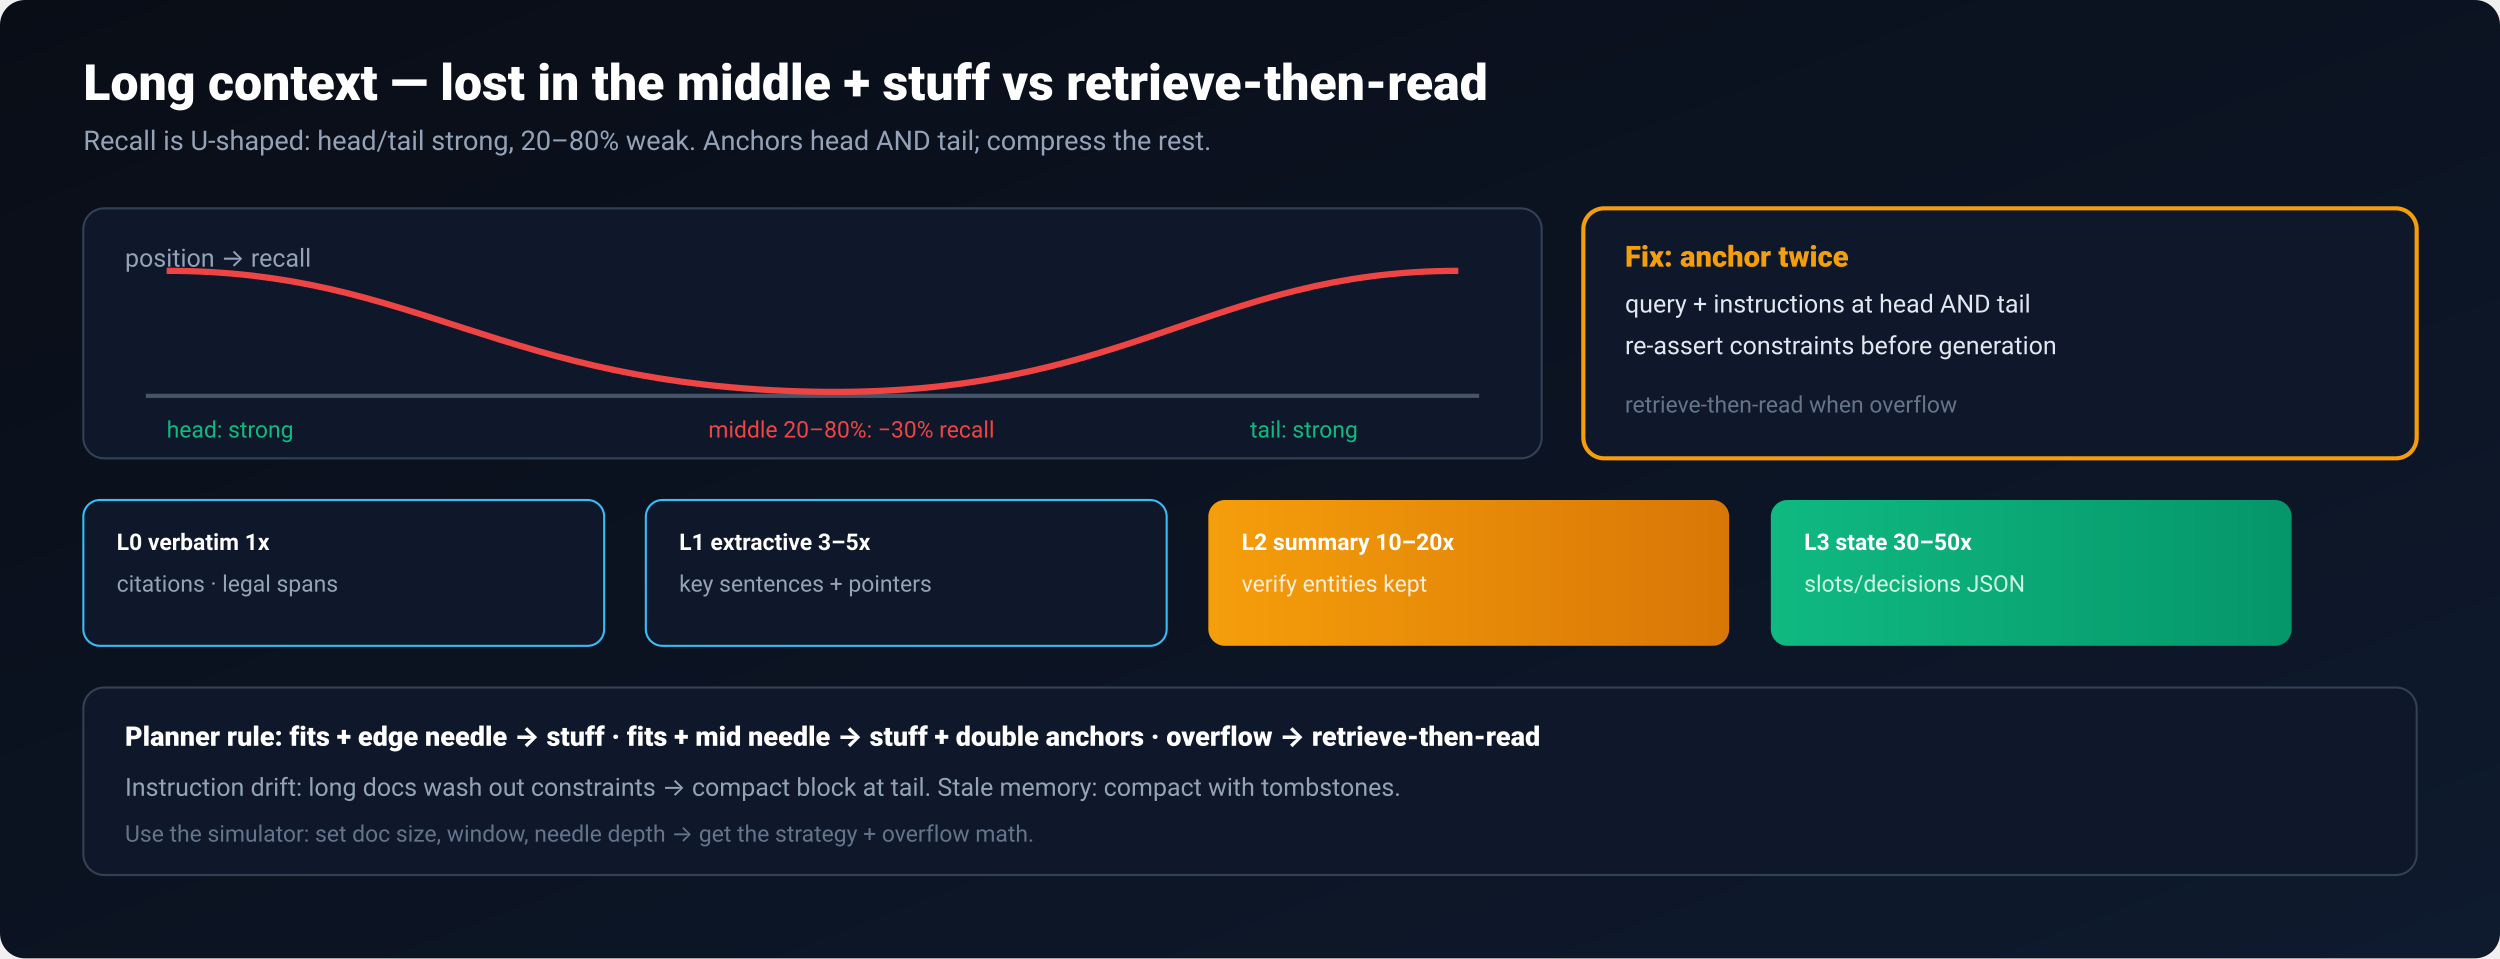
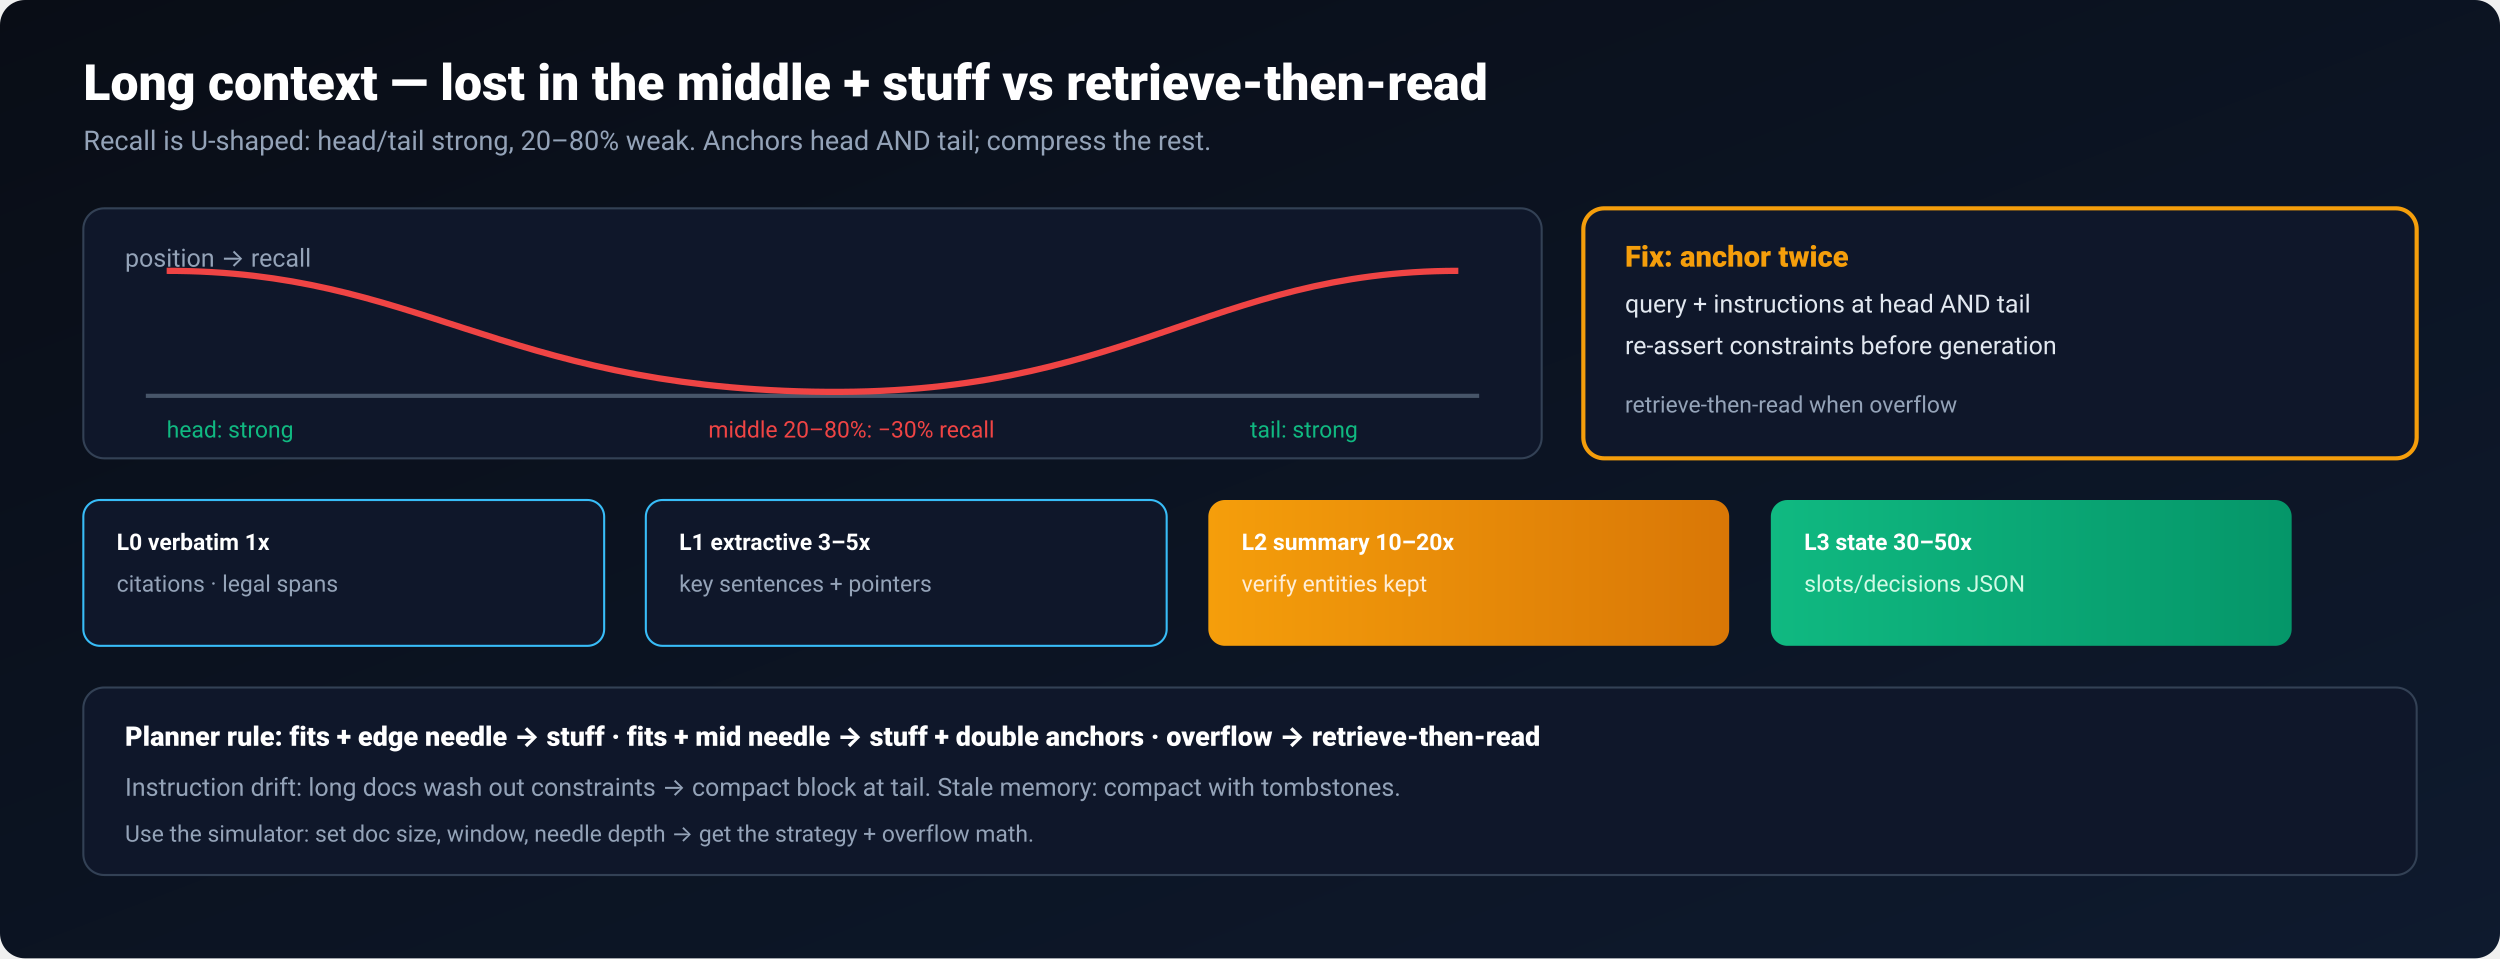
<svg xmlns="http://www.w3.org/2000/svg" viewBox="0 0 1200 460" font-family="-apple-system, BlinkMacSystemFont, 'Segoe UI', Roboto, sans-serif">
  <defs>
    <linearGradient id="lcbg" x1="0" y1="0" x2="1" y2="1">
      <stop offset="0%" stop-color="#090d16" />
      <stop offset="100%" stop-color="#0e1a2e" />
    </linearGradient>
    <linearGradient id="lcgrn" x1="0" y1="0" x2="1" y2="0">
      <stop offset="0%" stop-color="#10b981" />
      <stop offset="100%" stop-color="#059669" />
    </linearGradient>
    <linearGradient id="lcamb" x1="0" y1="0" x2="1" y2="0">
      <stop offset="0%" stop-color="#f59e0b" />
      <stop offset="100%" stop-color="#d97706" />
    </linearGradient>
    <linearGradient id="lcred" x1="0" y1="0" x2="1" y2="0">
      <stop offset="0%" stop-color="#ef4444" />
      <stop offset="100%" stop-color="#b91c1c" />
    </linearGradient>
  </defs>
  <rect width="1200" height="460" fill="url(#lcbg)" rx="12" />
  <text x="40" y="48" fill="#fff" font-size="24" font-weight="800">Long context — lost in the middle + stuff vs retrieve-then-read</text>
  <text x="40" y="72" fill="#94a3b8" font-size="13">Recall is U-shaped: head/tail strong, 20–80% weak. Anchors head AND tail; compress the rest.</text>
  <rect x="40" y="100" width="700" height="120" rx="10" fill="#0f172a" stroke="#334155" />
  <text x="60" y="128" fill="#94a3b8" font-size="12">position → recall</text>
  <line x1="70" y1="190" x2="710" y2="190" stroke="#475569" stroke-width="2" />
  <path d="M80,130 C 200,130 240,185 390,188 C 540,191 580,130 700,130" stroke="#ef4444" stroke-width="3" fill="none" />
  <text x="80" y="210" fill="#10b981" font-size="11">head: strong</text>
  <text x="340" y="210" fill="#ef4444" font-size="11">middle 20–80%: −30% recall</text>
  <text x="600" y="210" fill="#10b981" font-size="11">tail: strong</text>
  <rect x="760" y="100" width="400" height="120" rx="10" fill="#0f172a" stroke="#f59e0b" stroke-width="2" />
  <text x="780" y="128" fill="#f59e0b" font-size="14" font-weight="800">Fix: anchor twice</text>
  <text x="780" y="150" fill="#e2e8f0" font-size="12">query + instructions at head AND tail</text>
  <text x="780" y="170" fill="#e2e8f0" font-size="12">re-assert constraints before generation</text>
-   <text x="780" y="198" fill="#64748b" font-size="11">retrieve-then-read when overflow</text>
+   <text x="780" y="198" fill="#94a3b8" font-size="11">retrieve-then-read when overflow</text>
  <g font-size="11" font-weight="700">
    <rect x="40" y="240" width="250" height="70" rx="8" fill="#0f172a" stroke="#38bdf8" />
    <text x="56" y="264" fill="#fff">L0 verbatim 1x</text>
    <text x="56" y="284" fill="#94a3b8" font-weight="400">citations · legal spans</text>
    <rect x="310" y="240" width="250" height="70" rx="8" fill="#0f172a" stroke="#38bdf8" />
    <text x="326" y="264" fill="#fff">L1 extractive 3–5x</text>
    <text x="326" y="284" fill="#94a3b8" font-weight="400">key sentences + pointers</text>
    <rect x="580" y="240" width="250" height="70" rx="8" fill="url(#lcamb)" />
    <text x="596" y="264" fill="#fff">L2 summary 10–20x</text>
    <text x="596" y="284" fill="#ffedd5" font-weight="400">verify entities kept</text>
    <rect x="850" y="240" width="250" height="70" rx="8" fill="url(#lcgrn)" />
    <text x="866" y="264" fill="#fff">L3 state 30–50x</text>
    <text x="866" y="284" fill="#d1fae5" font-weight="400">slots/decisions JSON</text>
  </g>
  <rect x="40" y="330" width="1120" height="90" rx="10" fill="#0f172a" stroke="#334155" />
  <text x="60" y="358" fill="#fff" font-size="13" font-weight="800">Planner rule: fits + edge needle → stuff · fits + mid needle → stuff + double anchors · overflow → retrieve-then-read</text>
  <text x="60" y="382" fill="#94a3b8" font-size="12">Instruction drift: long docs wash out constraints → compact block at tail. Stale memory: compact with tombstones.</text>
-   <text x="60" y="404" fill="#64748b" font-size="11">Use the simulator: set doc size, window, needle depth → get the strategy + overflow math.</text>
+   <text x="60" y="404" fill="#94a3b8" font-size="11">Use the simulator: set doc size, window, needle depth → get the strategy + overflow math.</text>
</svg>
